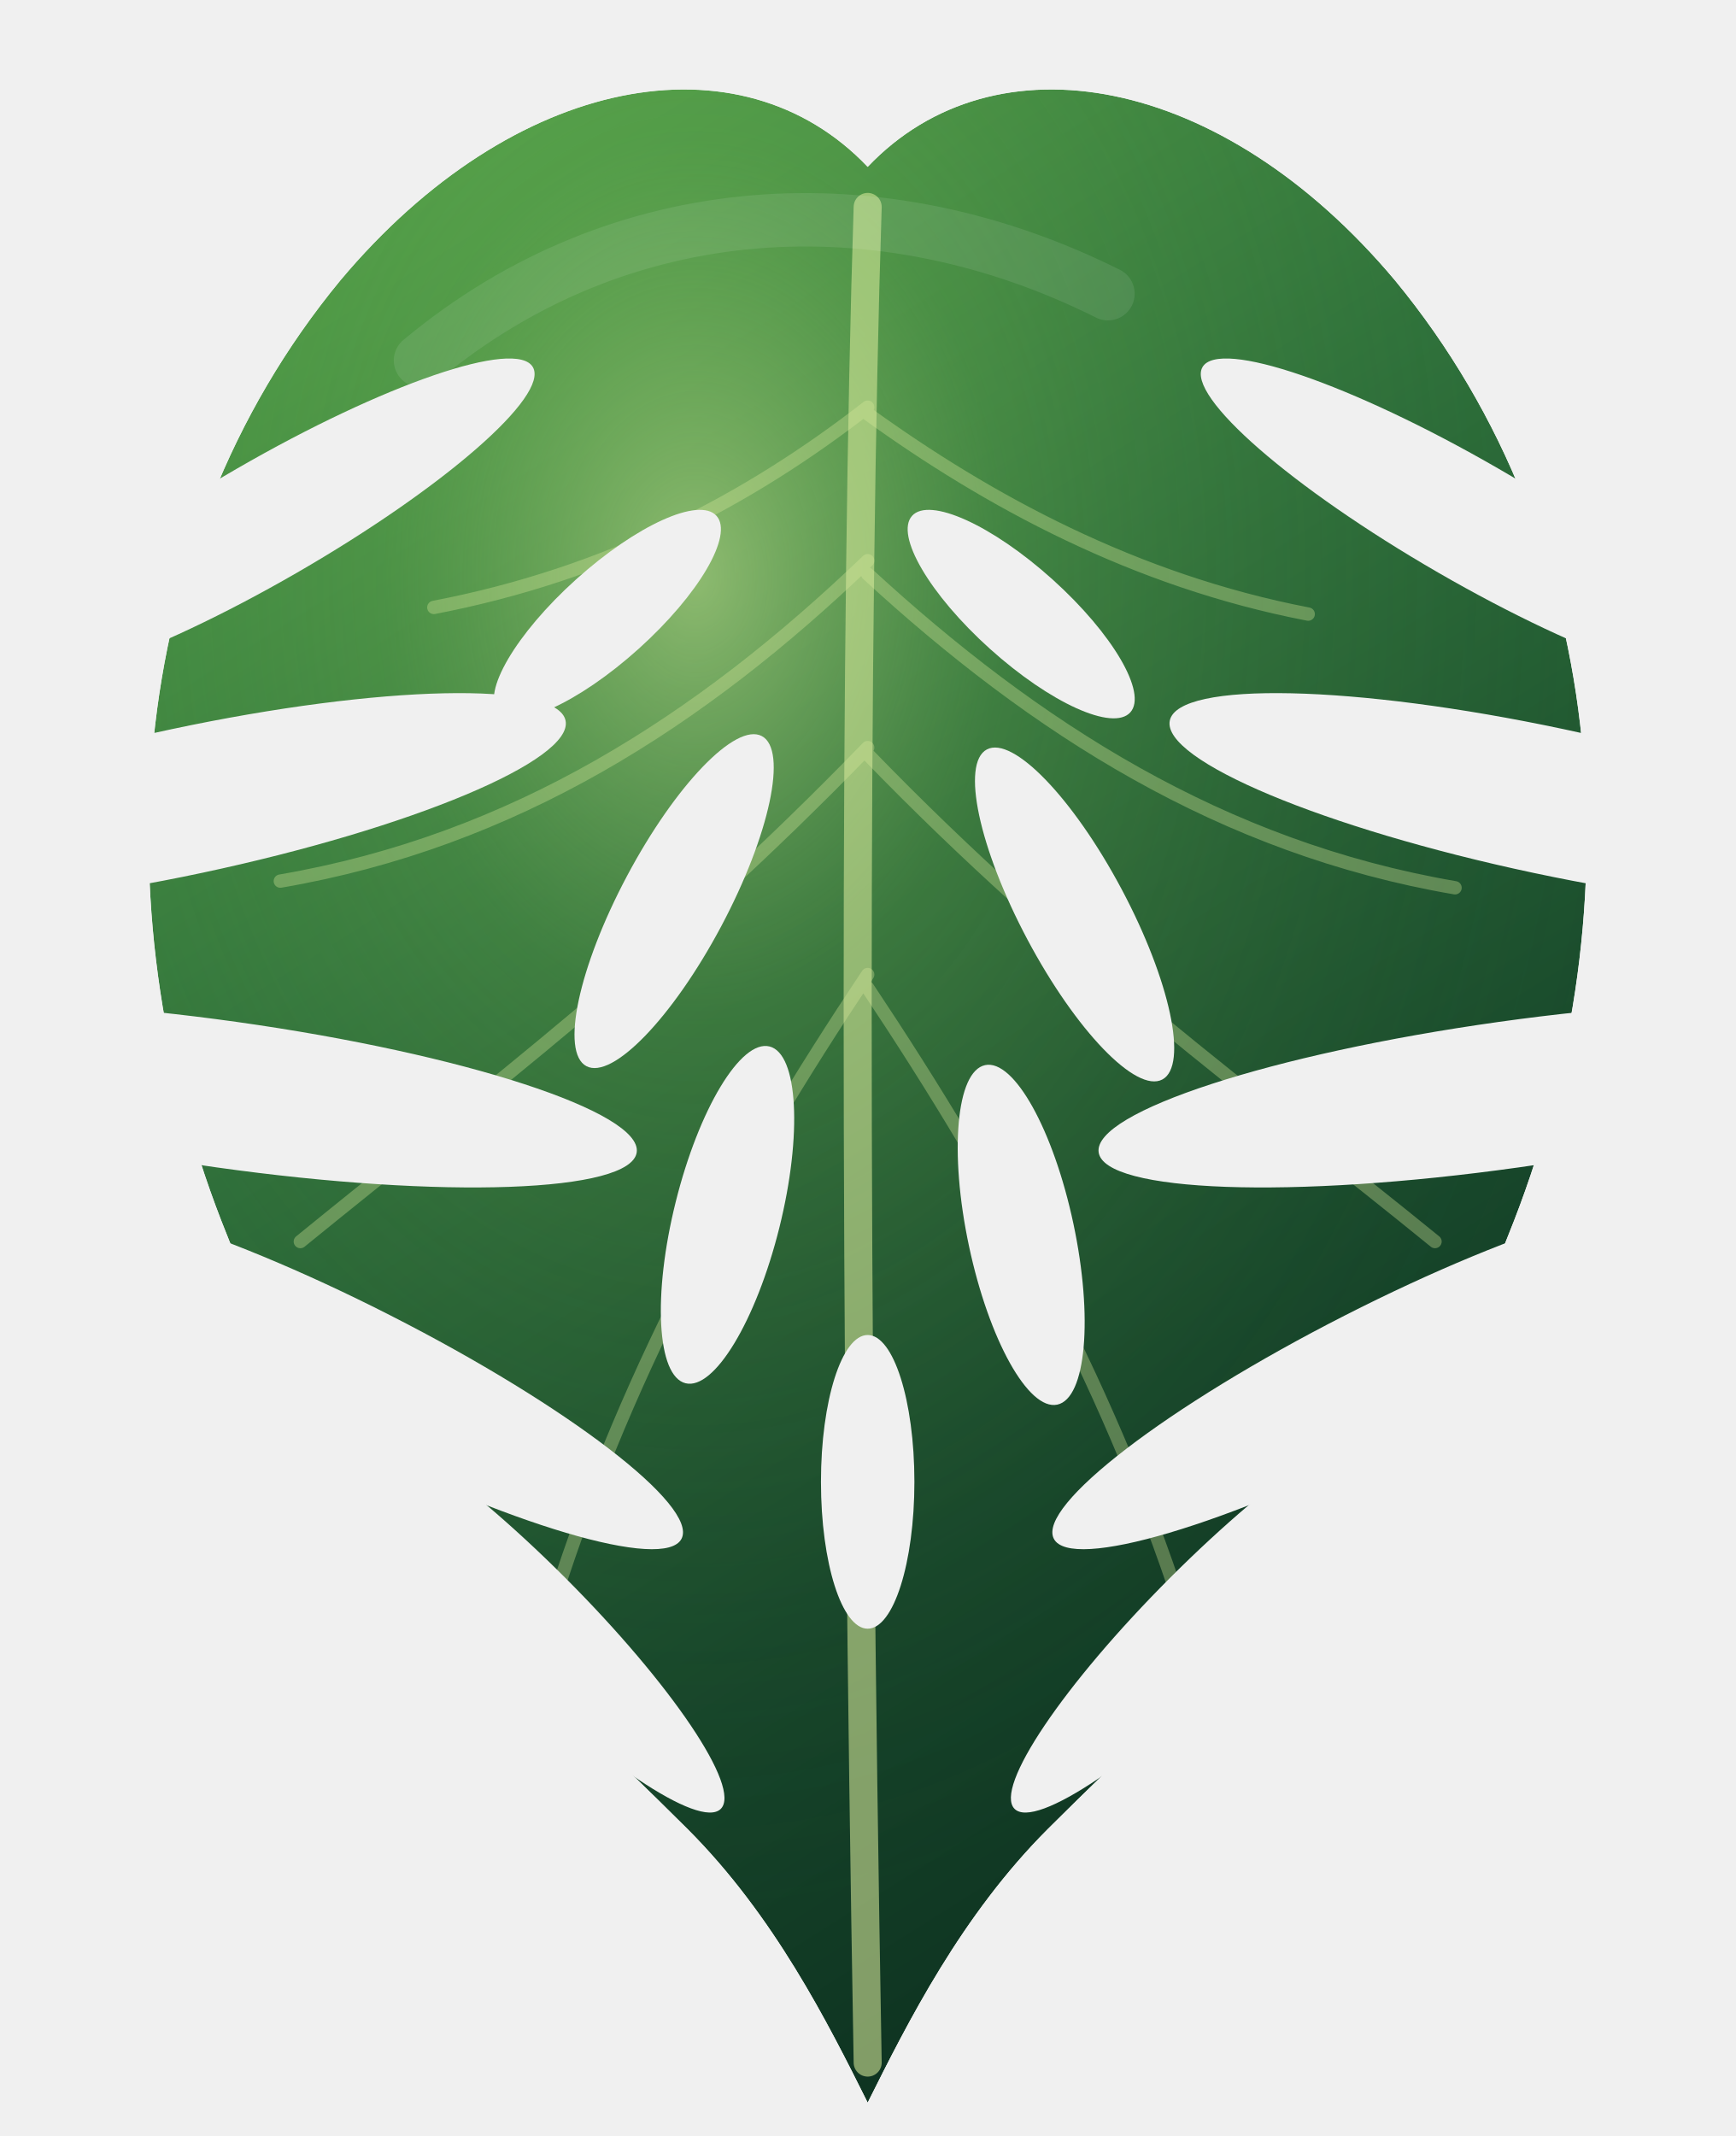
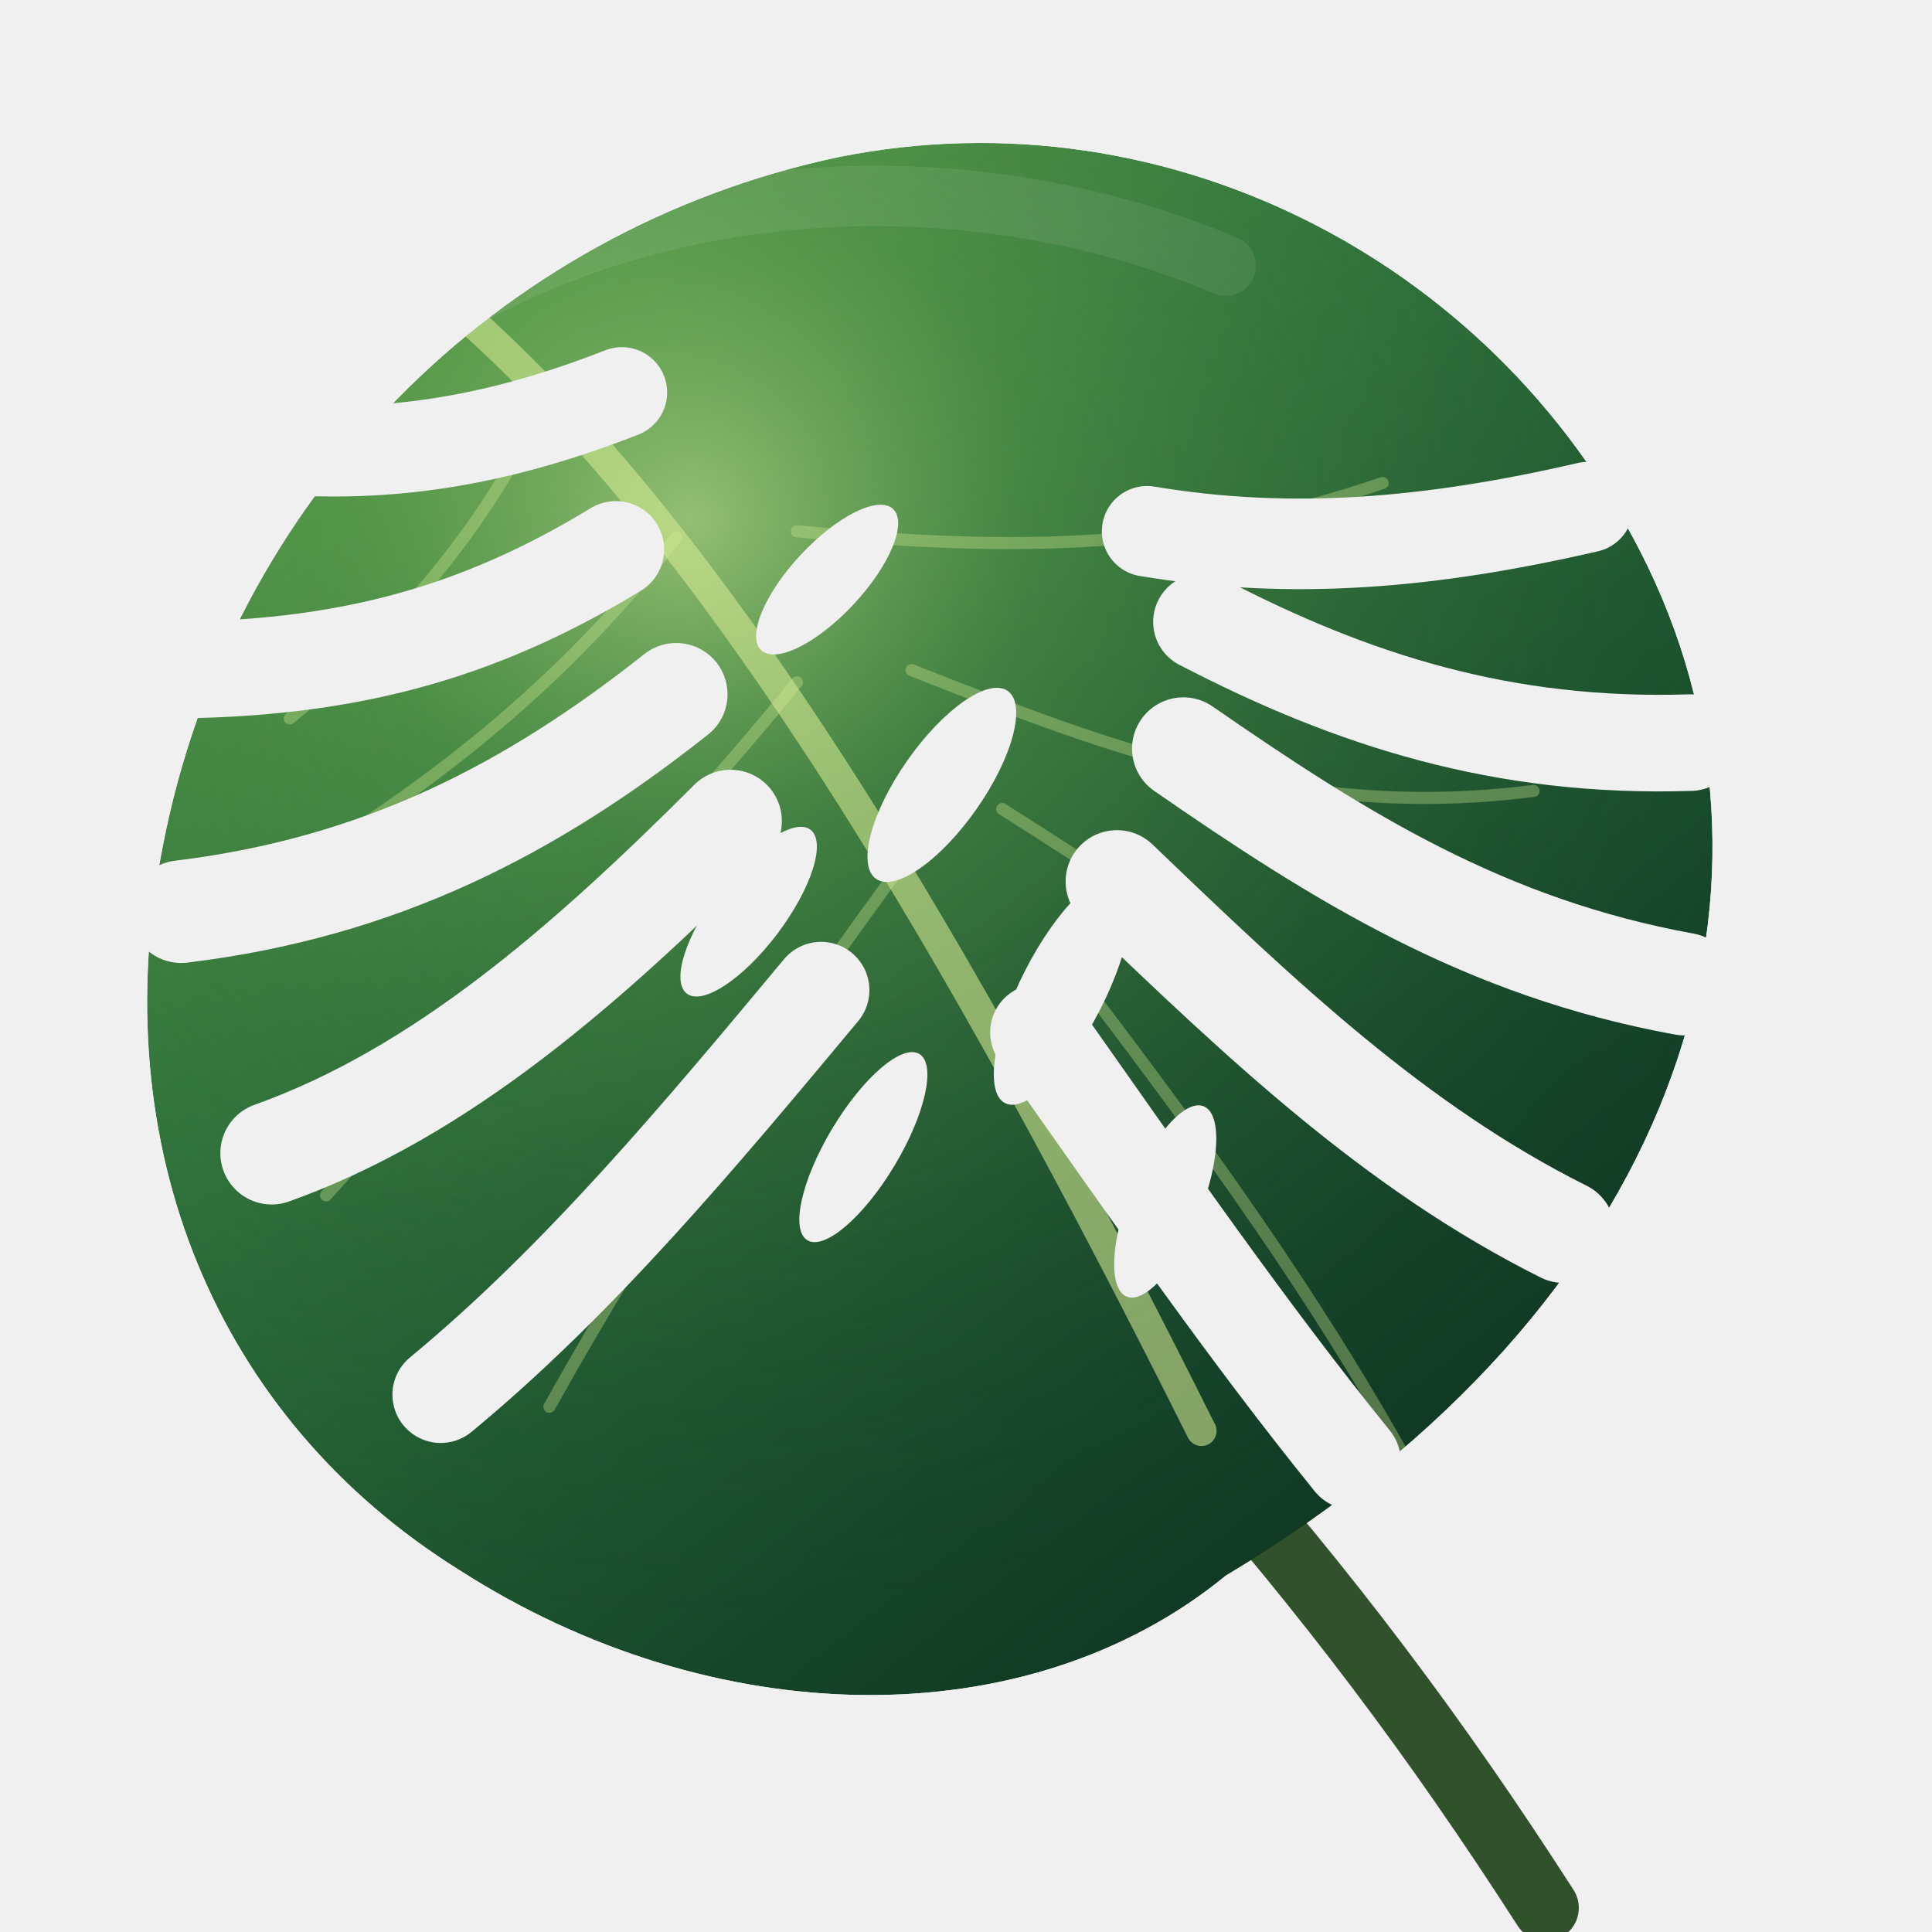
- <svg xmlns="http://www.w3.org/2000/svg" viewBox="0 0 260 320" role="img" aria-label="Monstera leaf silhouette">
+ <svg xmlns="http://www.w3.org/2000/svg" viewBox="0 0 320 320" role="img" aria-label="Monstera leaf silhouette">
  <defs>
-     <path id="leaf-shape" d="M130 25C111 5 77 11 51 42C18 82 15 138 34 185C50 226 80 251 103 274C116 287 124 303 130 315C136 303 144 287 157 274C180 251 210 226 226 185C245 138 242 82 209 42C183 11 149 5 130 25Z" />
-     <linearGradient id="leaf-fill" x1="50" y1="38" x2="210" y2="292" gradientUnits="userSpaceOnUse">
-       <stop offset="0" stop-color="#4b9a45" />
-       <stop offset="0.32" stop-color="#2f733b" />
-       <stop offset="0.70" stop-color="#17462a" />
-       <stop offset="1" stop-color="#0b2d1e" />
+     <path id="leaf-shape" d="M203 261C170 288 118 287 76 260C36 235 17 190 27 140C38 83 82 38 139 26C194 15 249 44 273 94C299 148 278 216 203 261Z" />
+     <linearGradient id="leaf-fill" x1="54" y1="34" x2="246" y2="280" gradientUnits="userSpaceOnUse">
+       <stop offset="0" stop-color="#519847" />
+       <stop offset="0.34" stop-color="#2f743b" />
+       <stop offset="0.72" stop-color="#17482b" />
+       <stop offset="1" stop-color="#0a2d1d" />
    </linearGradient>
-     <radialGradient id="leaf-highlight" cx="38%" cy="24%" r="68%">
-       <stop offset="0" stop-color="#d5ed99" stop-opacity="0.55" />
-       <stop offset="0.32" stop-color="#7fb85a" stop-opacity="0.22" />
-       <stop offset="1" stop-color="#123a26" stop-opacity="0" />
+     <radialGradient id="leaf-highlight" cx="35%" cy="24%" r="72%">
+       <stop offset="0" stop-color="#d6ef99" stop-opacity="0.58" />
+       <stop offset="0.30" stop-color="#83ba5b" stop-opacity="0.25" />
+       <stop offset="1" stop-color="#103a25" stop-opacity="0" />
    </radialGradient>
    <mask id="leaf-cutouts" maskUnits="userSpaceOnUse">
-       <rect width="260" height="320" fill="black" />
+       <rect width="320" height="320" fill="black" />
      <use href="#leaf-shape" fill="white" />
-       <ellipse cx="40" cy="78" rx="9" ry="46" transform="rotate(60 40 78)" fill="black" />
-       <ellipse cx="28" cy="120" rx="11" ry="58" transform="rotate(78 28 120)" fill="black" />
-       <ellipse cx="34" cy="164" rx="11" ry="62" transform="rotate(98 34 164)" fill="black" />
-       <ellipse cx="54" cy="206" rx="10" ry="54" transform="rotate(117 54 206)" fill="black" />
-       <ellipse cx="79" cy="242" rx="8" ry="41" transform="rotate(135 79 242)" fill="black" />
-       <ellipse cx="220" cy="78" rx="9" ry="46" transform="rotate(-60 220 78)" fill="black" />
-       <ellipse cx="232" cy="120" rx="11" ry="58" transform="rotate(-78 232 120)" fill="black" />
-       <ellipse cx="226" cy="164" rx="11" ry="62" transform="rotate(-98 226 164)" fill="black" />
-       <ellipse cx="206" cy="206" rx="10" ry="54" transform="rotate(-117 206 206)" fill="black" />
-       <ellipse cx="181" cy="242" rx="8" ry="41" transform="rotate(-135 181 242)" fill="black" />
-       <ellipse cx="91" cy="92" rx="7" ry="22" transform="rotate(48 91 92)" fill="black" />
-       <ellipse cx="101" cy="135" rx="8" ry="28" transform="rotate(28 101 135)" fill="black" />
-       <ellipse cx="109" cy="182" rx="8" ry="26" transform="rotate(14 109 182)" fill="black" />
-       <ellipse cx="153" cy="92" rx="7" ry="22" transform="rotate(-48 153 92)" fill="black" />
-       <ellipse cx="161" cy="137" rx="8" ry="28" transform="rotate(-28 161 137)" fill="black" />
-       <ellipse cx="153" cy="185" rx="8" ry="26" transform="rotate(-12 153 185)" fill="black" />
-       <ellipse cx="130" cy="222" rx="7" ry="22" fill="black" />
+       <path d="M35 73C59 77 80 74 103 65" stroke="black" stroke-width="15" stroke-linecap="round" fill="none" />
+       <path d="M27 111C57 111 79 105 102 91" stroke="black" stroke-width="16" stroke-linecap="round" fill="none" />
+       <path d="M30 151C63 147 88 134 112 115" stroke="black" stroke-width="17" stroke-linecap="round" fill="none" />
+       <path d="M45 191C73 181 97 160 121 136" stroke="black" stroke-width="17" stroke-linecap="round" fill="none" />
+       <path d="M73 231C96 212 116 188 136 164" stroke="black" stroke-width="16" stroke-linecap="round" fill="none" />
+       <path d="M263 84C237 90 214 92 190 88" stroke="black" stroke-width="15" stroke-linecap="round" fill="none" />
+       <path d="M280 123C249 124 224 116 199 103" stroke="black" stroke-width="16" stroke-linecap="round" fill="none" />
+       <path d="M279 163C246 157 222 142 196 124" stroke="black" stroke-width="17" stroke-linecap="round" fill="none" />
+       <path d="M259 204C231 190 209 169 185 146" stroke="black" stroke-width="17" stroke-linecap="round" fill="none" />
+       <path d="M224 242C207 221 191 198 172 171" stroke="black" stroke-width="16" stroke-linecap="round" fill="none" />
+       <ellipse cx="137" cy="96" rx="6" ry="16" transform="rotate(43 137 96)" fill="black" />
+       <ellipse cx="156" cy="130" rx="7" ry="19" transform="rotate(35 156 130)" fill="black" />
+       <ellipse cx="176" cy="164" rx="7" ry="21" transform="rotate(27 176 164)" fill="black" />
+       <ellipse cx="193" cy="199" rx="6" ry="17" transform="rotate(22 193 199)" fill="black" />
+       <ellipse cx="124" cy="151" rx="6" ry="17" transform="rotate(37 124 151)" fill="black" />
+       <ellipse cx="143" cy="190" rx="6" ry="18" transform="rotate(31 143 190)" fill="black" />
    </mask>
  </defs>
+   <path d="M197 238C220 264 238 288 256 316" fill="none" stroke="#31512c" stroke-width="11" stroke-linecap="round" />
  <g mask="url(#leaf-cutouts)">
    <use href="#leaf-shape" fill="url(#leaf-fill)" />
    <use href="#leaf-shape" fill="url(#leaf-highlight)" />
-     <path d="M130 31C128 93 128 196 130 309" fill="none" stroke="#d6e99a" stroke-width="4.2" stroke-linecap="round" opacity="0.58" />
-     <path d="M130 61C112 75 91 86 65 91M130 84C105 108 77 126 42 132M130 112C100 143 72 164 45 186M130 146C110 176 93 207 82 243M130 62C148 75 170 87 196 92M130 86C155 109 183 127 218 133M130 113C160 144 188 164 215 186M130 148C150 178 167 209 178 244" fill="none" stroke="#d6e99a" stroke-width="2" stroke-linecap="round" opacity="0.35" />
-     <path d="M63 54C93 29 132 27 166 44" fill="none" stroke="#ffffff" stroke-width="8" stroke-linecap="round" opacity="0.09" />
+     <path d="M72 48C118 86 160 159 199 237" fill="none" stroke="#d6ea93" stroke-width="5" stroke-linecap="round" opacity="0.58" />
+     <path d="M90 67C80 88 66 104 48 119M112 89C92 115 67 134 38 150M132 113C106 145 80 169 54 198M151 141C131 168 110 199 91 233M132 88C164 91 194 92 229 80M151 111C184 124 215 136 254 131M166 134C196 153 222 171 251 197M181 165C200 190 218 215 233 242" fill="none" stroke="#d6ea93" stroke-width="2" stroke-linecap="round" opacity="0.34" />
+     <path d="M68 55C104 30 158 25 203 44" fill="none" stroke="#ffffff" stroke-width="10" stroke-linecap="round" opacity="0.08" />
  </g>
</svg>
